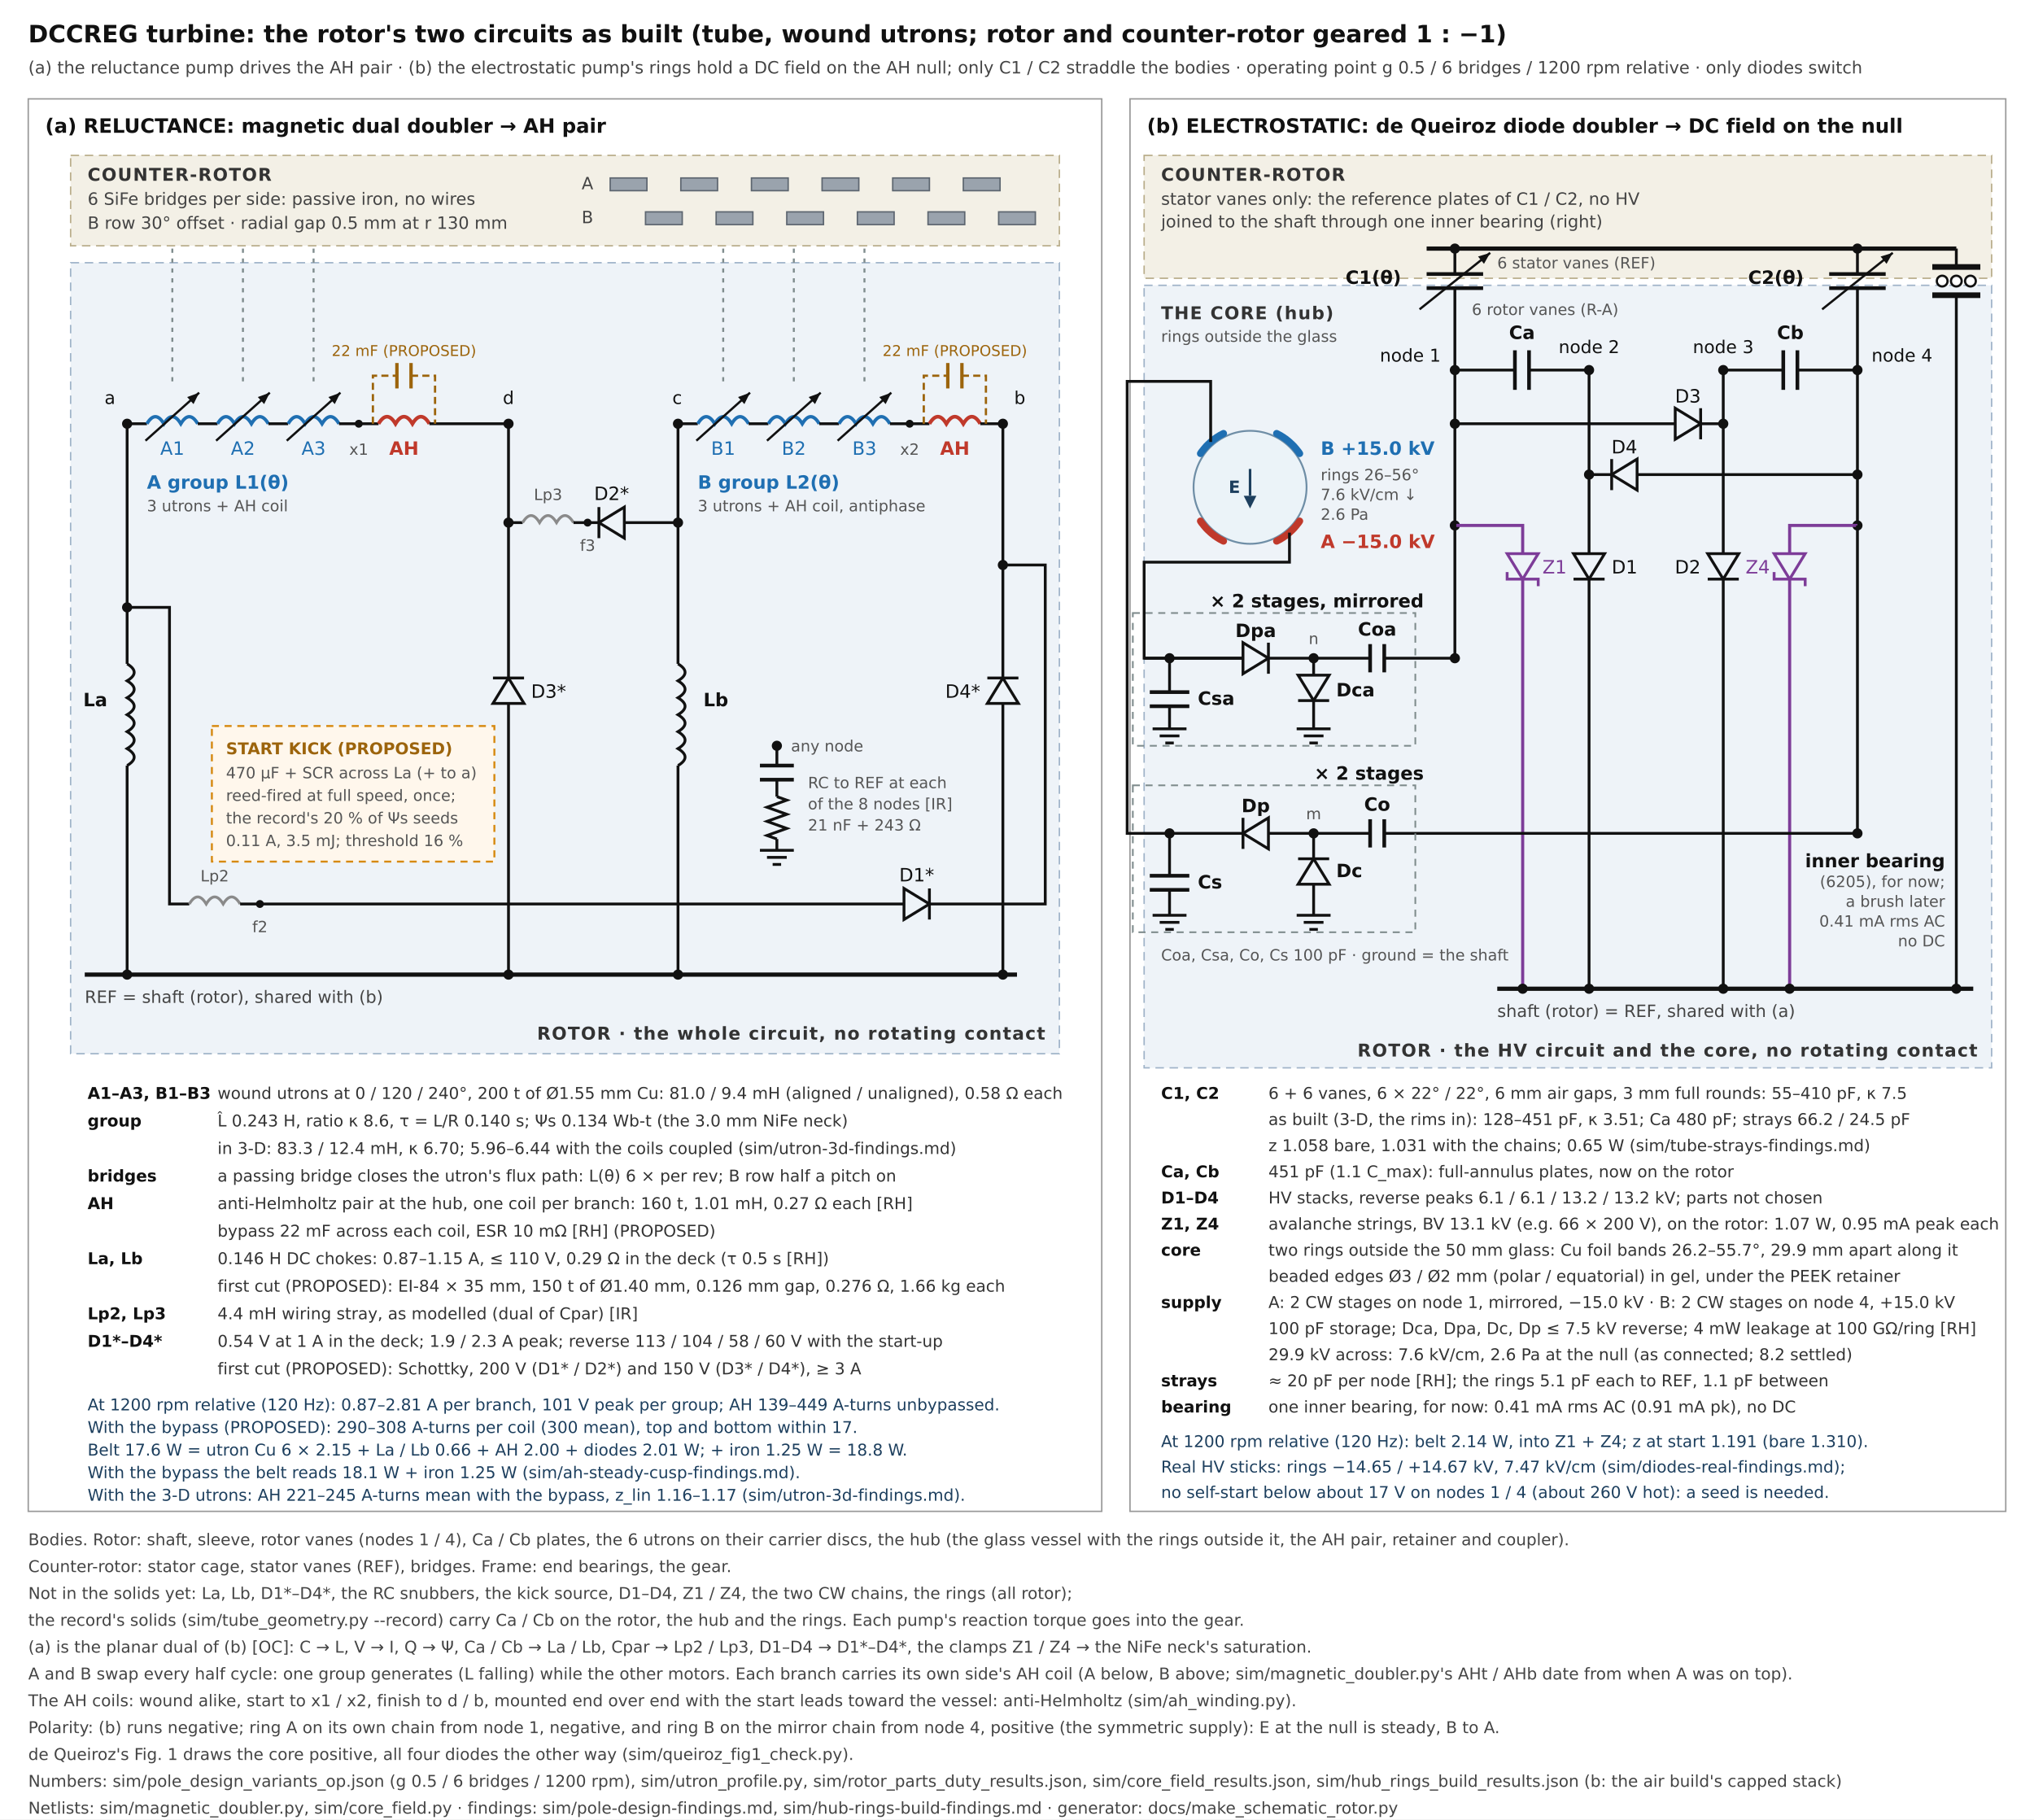
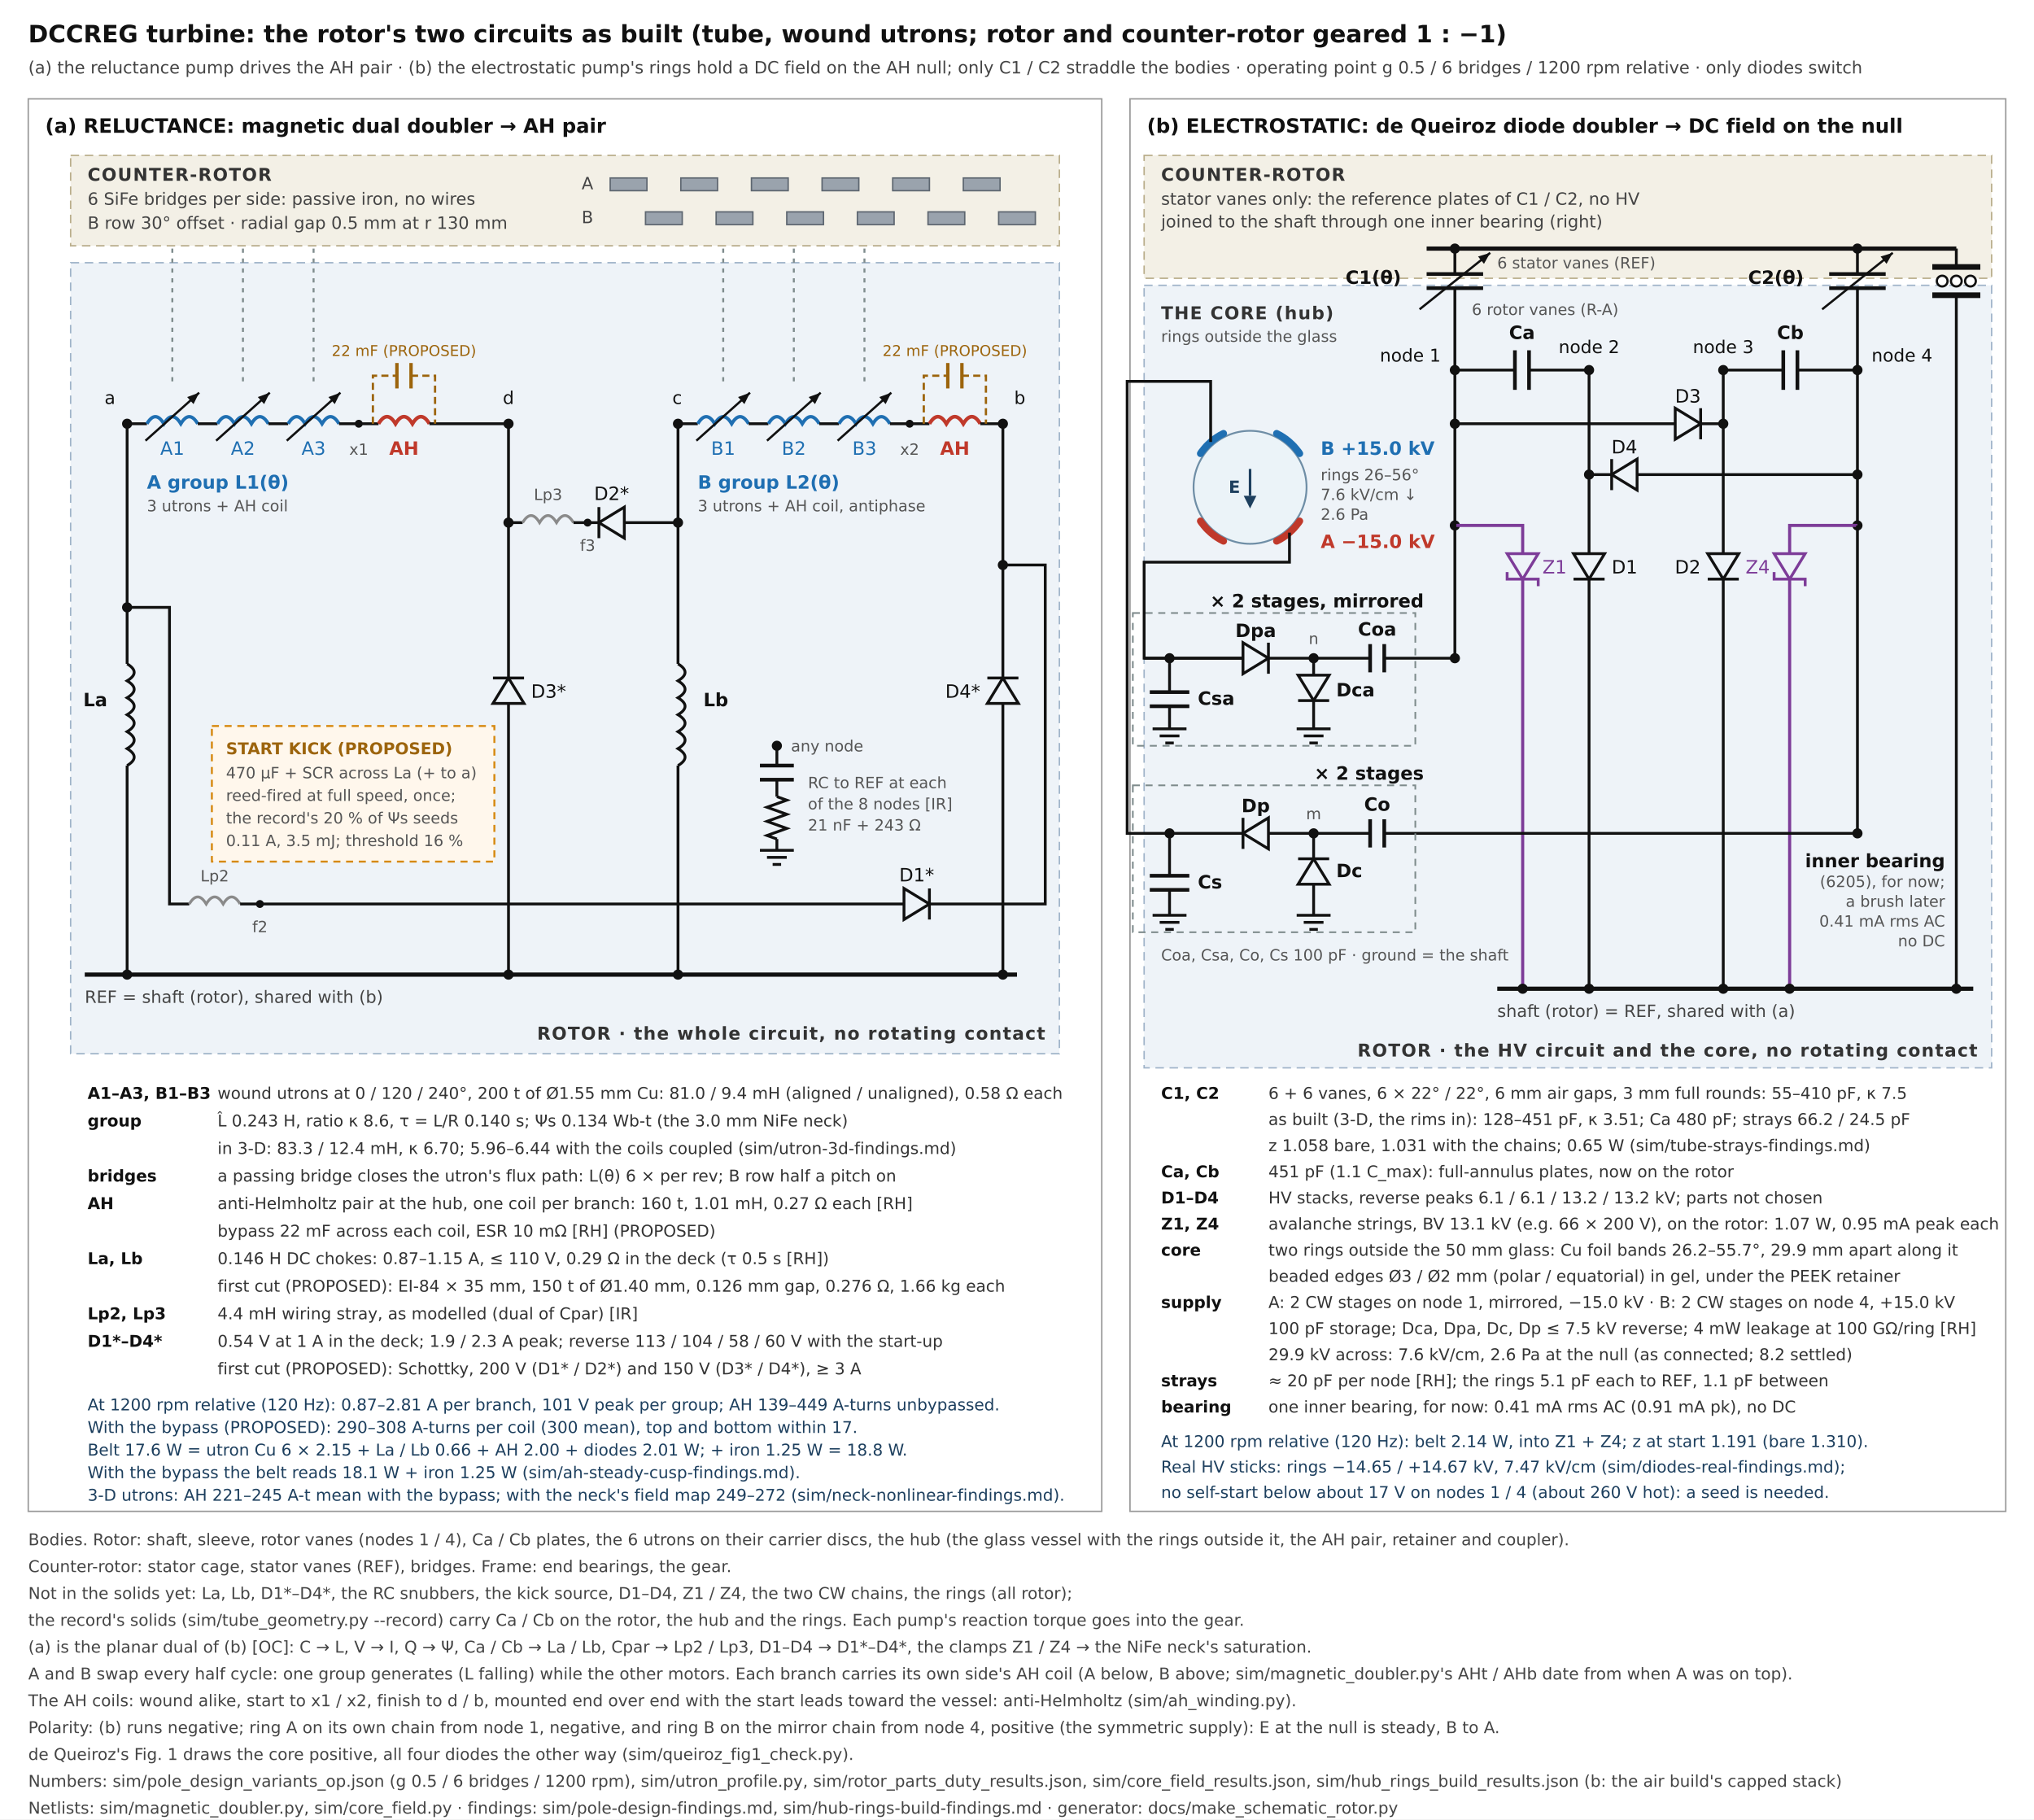
<svg xmlns="http://www.w3.org/2000/svg" viewBox="0 0 1440 1288" width="1440" height="1288" font-family="DejaVu Sans, Arial, sans-serif" font-size="13">
  <rect width="1440" height="1288" fill="#ffffff" />
  <style>
    .w{stroke:#111;stroke-width:2;fill:none} .ut{stroke:#1f6fb2;stroke-width:2.4;fill:none} .ah{stroke:#c0392b;stroke-width:2.6;fill:none}
    .st{stroke:#8a8a8a;stroke-width:2;fill:none} .lim{stroke:#7d3c98;stroke-width:2.2;fill:none}
    .zl{stroke:#7d3c98;stroke-width:2;fill:none} .va{stroke:#111;stroke-width:1.6}
    .pl{stroke:#111;stroke-width:2.6} .rail{stroke:#111;stroke-width:3} .mag{stroke:#7f8c8d;stroke-width:1.4;stroke-dasharray:3 4}
    .br{fill:#9aa3ad;stroke:#5d6670;stroke-width:1} .brush{fill:#444;stroke:#111;stroke-width:1}
    .ring{stroke:#111;stroke-width:4} .ball{fill:#fff;stroke:#111;stroke-width:1.6} .dot{fill:#111}
    .zone_cr{fill:#f3f0e6;stroke:#b9ad8a;stroke-width:1;stroke-dasharray:6 4} .zone_r{fill:#eef3f8;stroke:#9fb3c8;stroke-width:1;stroke-dasharray:6 4}
    .kick{fill:#fff7ec;stroke:#d68910;stroke-width:1.4;stroke-dasharray:5 4} .frame{fill:none;stroke:#999;stroke-width:1}
    .prop{stroke:#9c640c;stroke-width:1.6;fill:none;stroke-dasharray:5 3} .propc{stroke:#9c640c;stroke-width:2.4}
    .tp{fill:#9c640c;font-size:10.5px}
    .t{fill:#111} .tu{fill:#1f6fb2} .ta{fill:#c0392b} .tl{fill:#7d3c98} .nd{fill:#111;font-size:12.5px}
    .m{fill:#444;font-size:12px} .ms{fill:#555;font-size:11px} .zh{fill:#333;font-size:12.5px;font-weight:bold;letter-spacing:0.06em}
    .tk{fill:#111;font-size:11.5px;font-weight:bold} .tk2{fill:#9c640c;font-size:11.5px;font-weight:bold} .tv{fill:#333;font-size:11.5px}
    .op{fill:#1d3f5e;font-size:11.5px} .h{font-size:17px;font-weight:bold;fill:#111} .h2{font-size:14px;font-weight:bold;fill:#111}
    .n{fill:#444;font-size:11.5px} .te{fill:#1d3f5e;font-size:12px;font-weight:bold} .ef{stroke:#1d3f5e;stroke-width:1.8}
    .cone_a{fill:#f6d5d1;stroke:#c0392b;stroke-width:2.6} .cone_b{fill:#dbe7f3;stroke:#1f6fb2;stroke-width:2.6}
    .glass{fill:#eaf3f8;fill-opacity:0.92;stroke:#6f8ea6;stroke-width:1.3}
  </style>
  <text x="20.0" y="30.0" class="h" text-anchor="start">DCCREG turbine: the rotor's two circuits as built (tube, wound utrons; rotor and counter-rotor geared 1 : −1)</text>
  <text x="20.0" y="52.0" class="m" text-anchor="start">(a) the reluctance pump drives the AH pair · (b) the electrostatic pump's rings hold a DC field on the AH null; only C1 / C2 straddle the bodies · operating point g 0.5 / 6 bridges / 1200 rpm relative · only diodes switch</text>
  <rect x="20.0" y="70.0" width="760.0" height="1000.0" class="frame" />
  <text x="32.0" y="94.0" class="h2" text-anchor="start">(a) RELUCTANCE: magnetic dual doubler → AH pair</text>
  <rect x="800.0" y="70.0" width="620.0" height="1000.0" class="frame" />
  <text x="812.0" y="94.0" class="h2" text-anchor="start">(b) ELECTROSTATIC: de Queiroz diode doubler → DC field on the null</text>
  <rect x="50.0" y="110.0" width="700.0" height="64.0" class="zone_cr" />
  <text x="62.0" y="128.0" class="zh" text-anchor="start">COUNTER-ROTOR</text>
  <text x="62.0" y="145.0" class="m" text-anchor="start">6 SiFe bridges per side: passive iron, no wires</text>
  <text x="62.0" y="162.0" class="m" text-anchor="start">B row 30° offset · radial gap 0.5 mm at r 130 mm</text>
  <rect x="432.0" y="126" width="26" height="9" class="br" />
  <rect x="457.0" y="150" width="26" height="9" class="br" />
  <rect x="482.0" y="126" width="26" height="9" class="br" />
  <rect x="507.0" y="150" width="26" height="9" class="br" />
  <rect x="532.0" y="126" width="26" height="9" class="br" />
  <rect x="557.0" y="150" width="26" height="9" class="br" />
  <rect x="582.0" y="126" width="26" height="9" class="br" />
  <rect x="607.0" y="150" width="26" height="9" class="br" />
  <rect x="632.0" y="126" width="26" height="9" class="br" />
  <rect x="657.0" y="150" width="26" height="9" class="br" />
  <rect x="682.0" y="126" width="26" height="9" class="br" />
  <rect x="707.0" y="150" width="26" height="9" class="br" />
  <text x="420.0" y="134.0" class="m" text-anchor="end">A</text>
  <text x="420.0" y="158.0" class="m" text-anchor="end">B</text>
  <rect x="50.0" y="186.0" width="700.0" height="560.0" class="zone_r" />
  <text x="740.0" y="736.0" class="zh" text-anchor="end">ROTOR · the whole circuit, no rotating contact</text>
  <circle cx="90.0" cy="300.0" r="3.6" class="dot" />
  <text x="74.0" y="286.0" class="nd" text-anchor="start">a</text>
  <circle cx="360.0" cy="300.0" r="3.6" class="dot" />
  <text x="356.0" y="286.0" class="nd" text-anchor="start">d</text>
  <circle cx="480.0" cy="300.0" r="3.6" class="dot" />
  <text x="476.0" y="286.0" class="nd" text-anchor="start">c</text>
  <circle cx="710.0" cy="300.0" r="3.6" class="dot" />
  <text x="718.0" y="286.0" class="nd" text-anchor="start">b</text>
  <line x1="90.0" y1="300.0" x2="104.0" y2="300.0" class="w" />
  <path d="M104.0 300.0 q6 -10 12 0 q6 -10 12 0 q6 -10 12 0" class="ut" />
  <line x1="103.0" y1="312.0" x2="141.0" y2="278.0" class="va" />
  <polygon points="141.0,278.0 137.0,286.1 132.5,281.1" fill="#111" />
  <line x1="122.0" y1="176.0" x2="122.0" y2="274.0" class="mag" />
  <text x="122.0" y="322.0" class="tu" text-anchor="middle">A1</text>
  <line x1="140.0" y1="300.0" x2="154.0" y2="300.0" class="w" />
  <path d="M154.0 300.0 q6 -10 12 0 q6 -10 12 0 q6 -10 12 0" class="ut" />
  <line x1="153.0" y1="312.0" x2="191.0" y2="278.0" class="va" />
  <polygon points="191.0,278.0 187.0,286.1 182.5,281.1" fill="#111" />
  <line x1="172.0" y1="176.0" x2="172.0" y2="274.0" class="mag" />
  <text x="172.0" y="322.0" class="tu" text-anchor="middle">A2</text>
  <line x1="190.0" y1="300.0" x2="204.0" y2="300.0" class="w" />
  <path d="M204.0 300.0 q6 -10 12 0 q6 -10 12 0 q6 -10 12 0" class="ut" />
  <line x1="203.0" y1="312.0" x2="241.0" y2="278.0" class="va" />
  <polygon points="241.0,278.0 237.0,286.1 232.5,281.1" fill="#111" />
  <line x1="222.0" y1="176.0" x2="222.0" y2="274.0" class="mag" />
  <text x="222.0" y="322.0" class="tu" text-anchor="middle">A3</text>
  <line x1="240.0" y1="300.0" x2="254.0" y2="300.0" class="w" />
  <circle cx="254.0" cy="300.0" r="2.8" class="dot" />
  <text x="254.0" y="322.0" class="ms" text-anchor="middle">x1</text>
  <line x1="254.0" y1="300.0" x2="268.0" y2="300.0" class="w" />
  <path d="M268.0 300.0 q6 -10 12 0 q6 -10 12 0 q6 -10 12 0" class="ah" />
  <text x="286.0" y="322.0" class="ta" text-anchor="middle" font-weight="bold">AH</text>
  <line x1="304.0" y1="300.0" x2="360.0" y2="300.0" class="w" />
  <polyline points="264.0,300.0 264.0,266.0 281.0,266.0" class="prop" />
  <polyline points="291.0,266.0 308.0,266.0 308.0,300.0" class="prop" />
  <line x1="281.0" y1="257.0" x2="281.0" y2="275.0" class="propc" />
  <line x1="291.0" y1="257.0" x2="291.0" y2="275.0" class="propc" />
  <text x="286.0" y="252.0" class="tp" text-anchor="middle">22 mF (PROPOSED)</text>
  <text x="104.0" y="346.0" class="tu" text-anchor="start" font-weight="bold">A group  L1(θ)</text>
  <text x="104.0" y="362.0" class="ms" text-anchor="start">3 utrons + AH coil</text>
  <line x1="480.0" y1="300.0" x2="494.0" y2="300.0" class="w" />
  <path d="M494.0 300.0 q6 -10 12 0 q6 -10 12 0 q6 -10 12 0" class="ut" />
  <line x1="493.0" y1="312.0" x2="531.0" y2="278.0" class="va" />
  <polygon points="531.0,278.0 527.0,286.1 522.5,281.1" fill="#111" />
  <line x1="512.0" y1="176.0" x2="512.0" y2="274.0" class="mag" />
  <text x="512.0" y="322.0" class="tu" text-anchor="middle">B1</text>
  <line x1="530.0" y1="300.0" x2="544.0" y2="300.0" class="w" />
  <path d="M544.0 300.0 q6 -10 12 0 q6 -10 12 0 q6 -10 12 0" class="ut" />
  <line x1="543.0" y1="312.0" x2="581.0" y2="278.0" class="va" />
  <polygon points="581.0,278.0 577.0,286.1 572.5,281.1" fill="#111" />
  <line x1="562.0" y1="176.0" x2="562.0" y2="274.0" class="mag" />
  <text x="562.0" y="322.0" class="tu" text-anchor="middle">B2</text>
  <line x1="580.0" y1="300.0" x2="594.0" y2="300.0" class="w" />
  <path d="M594.0 300.0 q6 -10 12 0 q6 -10 12 0 q6 -10 12 0" class="ut" />
  <line x1="593.0" y1="312.0" x2="631.0" y2="278.0" class="va" />
  <polygon points="631.0,278.0 627.0,286.1 622.5,281.1" fill="#111" />
  <line x1="612.0" y1="176.0" x2="612.0" y2="274.0" class="mag" />
  <text x="612.0" y="322.0" class="tu" text-anchor="middle">B3</text>
  <line x1="630.0" y1="300.0" x2="644.0" y2="300.0" class="w" />
  <circle cx="644.0" cy="300.0" r="2.8" class="dot" />
  <text x="644.0" y="322.0" class="ms" text-anchor="middle">x2</text>
  <line x1="644.0" y1="300.0" x2="658.0" y2="300.0" class="w" />
  <path d="M658.0 300.0 q6 -10 12 0 q6 -10 12 0 q6 -10 12 0" class="ah" />
  <text x="676.0" y="322.0" class="ta" text-anchor="middle" font-weight="bold">AH</text>
  <line x1="694.0" y1="300.0" x2="710.0" y2="300.0" class="w" />
  <polyline points="654.0,300.0 654.0,266.0 671.0,266.0" class="prop" />
  <polyline points="681.0,266.0 698.0,266.0 698.0,300.0" class="prop" />
  <line x1="671.0" y1="257.0" x2="671.0" y2="275.0" class="propc" />
  <line x1="681.0" y1="257.0" x2="681.0" y2="275.0" class="propc" />
  <text x="676.0" y="252.0" class="tp" text-anchor="middle">22 mF (PROPOSED)</text>
  <text x="494.0" y="346.0" class="tu" text-anchor="start" font-weight="bold">B group  L2(θ)</text>
  <text x="494.0" y="362.0" class="ms" text-anchor="start">3 utrons + AH coil, antiphase</text>
  <line x1="90.0" y1="300.0" x2="90.0" y2="470.0" class="w" />
  <path d="M90.0 470.0 q10 6 0 12 q10 6 0 12 q10 6 0 12 q10 6 0 12 q10 6 0 12 q10 6 0 12" class="w" />
  <line x1="90.0" y1="542.0" x2="90.0" y2="690.0" class="w" />
  <text x="76.0" y="500.0" class="t" text-anchor="end" font-weight="bold">La</text>
  <line x1="480.0" y1="300.0" x2="480.0" y2="470.0" class="w" />
  <path d="M480.0 470.0 q10 6 0 12 q10 6 0 12 q10 6 0 12 q10 6 0 12 q10 6 0 12 q10 6 0 12" class="w" />
  <line x1="480.0" y1="542.0" x2="480.0" y2="690.0" class="w" />
  <text x="498.0" y="500.0" class="t" text-anchor="start" font-weight="bold">Lb</text>
  <line x1="360.0" y1="300.0" x2="360.0" y2="480.0" class="w" />
  <polygon points="371.0,498.0 349.0,498.0 360.0,480.0" fill="none" stroke="#111" stroke-width="2" />
  <line x1="371.0" y1="480.0" x2="349.0" y2="480.0" stroke="#111" stroke-width="2" />
  <line x1="360.0" y1="498.0" x2="360.0" y2="690.0" class="w" />
  <text x="376.0" y="494.0" class="t" text-anchor="start">D3*</text>
  <line x1="710.0" y1="300.0" x2="710.0" y2="480.0" class="w" />
  <polygon points="721.0,498.0 699.0,498.0 710.0,480.0" fill="none" stroke="#111" stroke-width="2" />
  <line x1="721.0" y1="480.0" x2="699.0" y2="480.0" stroke="#111" stroke-width="2" />
  <line x1="710.0" y1="498.0" x2="710.0" y2="690.0" class="w" />
  <text x="694.0" y="494.0" class="t" text-anchor="end">D4*</text>
  <circle cx="360.0" cy="370.0" r="3.6" class="dot" />
  <line x1="360.0" y1="370.0" x2="370.0" y2="370.0" class="w" />
  <path d="M370.0 370.0 q6 -10 12 0 q6 -10 12 0 q6 -10 12 0" class="st" />
  <line x1="406.0" y1="370.0" x2="416.0" y2="370.0" class="w" />
  <circle cx="416.0" cy="370.0" r="2.8" class="dot" />
  <text x="416.0" y="390.0" class="ms" text-anchor="middle">f3</text>
  <line x1="416.0" y1="370.0" x2="424.0" y2="370.0" class="w" />
  <polygon points="442.0,359.0 442.0,381.0 424.0,370.0" fill="none" stroke="#111" stroke-width="2" />
  <line x1="424.0" y1="359.0" x2="424.0" y2="381.0" stroke="#111" stroke-width="2" />
  <line x1="442.0" y1="370.0" x2="480.0" y2="370.0" class="w" />
  <circle cx="480.0" cy="370.0" r="3.6" class="dot" />
  <text x="388.0" y="354.0" class="ms" text-anchor="middle">Lp3</text>
  <text x="433.0" y="354.0" class="t" text-anchor="middle">D2*</text>
  <circle cx="90.0" cy="430.0" r="3.6" class="dot" />
  <polyline points="90.0,430.0 120.0,430.0 120.0,640.0 134.0,640.0" class="w" />
  <path d="M134.0 640.0 q6 -10 12 0 q6 -10 12 0 q6 -10 12 0" class="st" />
  <line x1="170.0" y1="640.0" x2="184.0" y2="640.0" class="w" />
  <circle cx="184.0" cy="640.0" r="2.8" class="dot" />
  <text x="184.0" y="660.0" class="ms" text-anchor="middle">f2</text>
  <text x="152.0" y="624.0" class="ms" text-anchor="middle">Lp2</text>
  <line x1="184.0" y1="640.0" x2="640.0" y2="640.0" class="w" />
  <polygon points="640.0,651.0 640.0,629.0 658.0,640.0" fill="none" stroke="#111" stroke-width="2" />
  <line x1="658.0" y1="651.0" x2="658.0" y2="629.0" stroke="#111" stroke-width="2" />
  <text x="649.0" y="624.0" class="t" text-anchor="middle">D1*</text>
  <polyline points="658.0,640.0 740.0,640.0 740.0,400.0 710.0,400.0" class="w" />
  <circle cx="710.0" cy="400.0" r="3.6" class="dot" />
  <line x1="60.0" y1="690.0" x2="720.0" y2="690.0" class="rail" />
  <circle cx="90.0" cy="690.0" r="3.6" class="dot" />
  <circle cx="360.0" cy="690.0" r="3.6" class="dot" />
  <circle cx="480.0" cy="690.0" r="3.6" class="dot" />
  <circle cx="710.0" cy="690.0" r="3.6" class="dot" />
  <text x="60.0" y="710.0" class="m" text-anchor="start">REF = shaft (rotor), shared with (b)</text>
  <rect x="150.0" y="514.0" width="200.0" height="96.0" class="kick" />
  <text x="160.0" y="534.0" class="tk2" text-anchor="start">START KICK (PROPOSED)</text>
  <text x="160.0" y="551.0" class="ms" text-anchor="start">470 µF + SCR across La (+ to a)</text>
  <text x="160.0" y="567.0" class="ms" text-anchor="start">reed-fired at full speed, once;</text>
  <text x="160.0" y="583.0" class="ms" text-anchor="start">the record's 20 % of Ψs seeds</text>
  <text x="160.0" y="599.0" class="ms" text-anchor="start">0.11 A, 3.5 mJ; threshold 16 %</text>
  <circle cx="550.0" cy="528.0" r="3.6" class="dot" />
  <text x="560.0" y="532.0" class="ms" text-anchor="start">any node</text>
  <line x1="550.0" y1="528.0" x2="550.0" y2="542.0" class="w" />
  <line x1="538.0" y1="542.0" x2="562.0" y2="542.0" class="pl" />
  <line x1="538.0" y1="552.0" x2="562.0" y2="552.0" class="pl" />
  <line x1="550.0" y1="552.0" x2="550.0" y2="564.0" class="w" />
  <polyline points="550.0,564.0 557.0,566.5 543.0,571.5 557.0,576.5 543.0,581.5 557.0,586.5 543.0,591.5 550.0,594.0" class="w" />
  <line x1="550.0" y1="594.0" x2="550.0" y2="602.0" class="w" />
  <line x1="538.0" y1="602.0" x2="562.0" y2="602.0" class="w" />
  <line x1="543.0" y1="607.0" x2="557.0" y2="607.0" class="w" />
  <line x1="547.0" y1="612.0" x2="553.0" y2="612.0" class="w" />
  <text x="572.0" y="558.0" class="ms" text-anchor="start">RC to REF at each</text>
  <text x="572.0" y="573.0" class="ms" text-anchor="start">of the 8 nodes [IR]</text>
  <text x="572.0" y="588.0" class="ms" text-anchor="start">21 nF + 243 Ω</text>
  <rect x="810.0" y="110.0" width="600.0" height="87.0" class="zone_cr" />
  <text x="822.0" y="128.0" class="zh" text-anchor="start">COUNTER-ROTOR</text>
  <text x="822.0" y="145.0" class="m" text-anchor="start">stator vanes only: the reference plates of C1 / C2, no HV</text>
  <text x="822.0" y="161.0" class="m" text-anchor="start">joined to the shaft through one inner bearing (right)</text>
  <rect x="810.0" y="202.0" width="600.0" height="554.0" class="zone_r" />
  <text x="1400.0" y="748.0" class="zh" text-anchor="end">ROTOR · the HV circuit and the core, no rotating contact</text>
  <line x1="1010.0" y1="176.0" x2="1385.0" y2="176.0" class="rail" />
  <circle cx="1030.0" cy="176.0" r="3.6" class="dot" />
  <line x1="1030.0" y1="176.0" x2="1030.0" y2="194.0" class="w" />
  <line x1="1010.0" y1="194.0" x2="1050.0" y2="194.0" class="pl" />
  <line x1="1010.0" y1="204.0" x2="1050.0" y2="204.0" class="pl" />
  <line x1="1005.0" y1="219.0" x2="1055.0" y2="179.0" class="va" />
  <polygon points="1055.0,179.0 1050.6,186.8 1046.4,181.6" fill="#111" />
  <line x1="1030.0" y1="204.0" x2="1030.0" y2="262.0" class="w" />
  <text x="992.0" y="201.0" class="t" text-anchor="end" font-weight="bold">C1(θ)</text>
  <circle cx="1315.0" cy="176.0" r="3.6" class="dot" />
  <line x1="1315.0" y1="176.0" x2="1315.0" y2="194.0" class="w" />
  <line x1="1295.0" y1="194.0" x2="1335.0" y2="194.0" class="pl" />
  <line x1="1295.0" y1="204.0" x2="1335.0" y2="204.0" class="pl" />
  <line x1="1290.0" y1="219.0" x2="1340.0" y2="179.0" class="va" />
  <polygon points="1340.0,179.0 1335.6,186.8 1331.4,181.6" fill="#111" />
  <line x1="1315.0" y1="204.0" x2="1315.0" y2="262.0" class="w" />
  <text x="1277.0" y="201.0" class="t" text-anchor="end" font-weight="bold">C2(θ)</text>
  <text x="1060.0" y="190.0" class="ms" text-anchor="start">6 stator vanes (REF)</text>
  <text x="1042.0" y="223.0" class="ms" text-anchor="start">6 rotor vanes (R-A)</text>
  <circle cx="1030.0" cy="262.0" r="3.6" class="dot" />
  <text x="1020.0" y="256.0" class="nd" text-anchor="end">node 1</text>
  <circle cx="1125.0" cy="262.0" r="3.6" class="dot" />
  <text x="1125.0" y="250.0" class="nd" text-anchor="middle">node 2</text>
  <circle cx="1220.0" cy="262.0" r="3.6" class="dot" />
  <text x="1220.0" y="250.0" class="nd" text-anchor="middle">node 3</text>
  <circle cx="1315.0" cy="262.0" r="3.6" class="dot" />
  <text x="1325.0" y="256.0" class="nd" text-anchor="start">node 4</text>
  <line x1="1030.0" y1="262.0" x2="1072.5" y2="262.0" class="w" />
  <line x1="1072.5" y1="248.0" x2="1072.5" y2="276.0" class="pl" />
  <line x1="1082.5" y1="248.0" x2="1082.5" y2="276.0" class="pl" />
  <line x1="1082.5" y1="262.0" x2="1125.0" y2="262.0" class="w" />
  <text x="1077.5" y="240.0" class="t" text-anchor="middle" font-weight="bold">Ca</text>
  <line x1="1220.0" y1="262.0" x2="1262.5" y2="262.0" class="w" />
  <line x1="1262.5" y1="248.0" x2="1262.5" y2="276.0" class="pl" />
  <line x1="1272.5" y1="248.0" x2="1272.5" y2="276.0" class="pl" />
  <line x1="1272.5" y1="262.0" x2="1315.0" y2="262.0" class="w" />
  <text x="1267.5" y="240.0" class="t" text-anchor="middle" font-weight="bold">Cb</text>
  <circle cx="1030.0" cy="300.0" r="3.6" class="dot" />
  <line x1="1030.0" y1="300.0" x2="1186.0" y2="300.0" class="w" />
  <polygon points="1186.0,311.0 1186.0,289.0 1204.0,300.0" fill="none" stroke="#111" stroke-width="2" />
  <line x1="1204.0" y1="311.0" x2="1204.0" y2="289.0" stroke="#111" stroke-width="2" />
  <line x1="1204.0" y1="300.0" x2="1220.0" y2="300.0" class="w" />
  <circle cx="1220.0" cy="300.0" r="3.6" class="dot" />
  <text x="1195.0" y="285.0" class="t" text-anchor="middle">D3</text>
  <line x1="1315.0" y1="262.0" x2="1315.0" y2="372.0" class="w" />
  <circle cx="1315.0" cy="336.0" r="3.6" class="dot" />
  <line x1="1315.0" y1="336.0" x2="1159.0" y2="336.0" class="w" />
  <polygon points="1159.0,325.0 1159.0,347.0 1141.0,336.0" fill="none" stroke="#111" stroke-width="2" />
  <line x1="1141.0" y1="325.0" x2="1141.0" y2="347.0" stroke="#111" stroke-width="2" />
  <line x1="1141.0" y1="336.0" x2="1125.0" y2="336.0" class="w" />
  <circle cx="1125.0" cy="336.0" r="3.6" class="dot" />
  <text x="1150.0" y="321.0" class="t" text-anchor="middle">D4</text>
  <line x1="1125.0" y1="262.0" x2="1125.0" y2="392.0" class="w" />
  <polygon points="1114.0,392.0 1136.0,392.0 1125.0,410.0" fill="none" stroke="#111" stroke-width="2" />
  <line x1="1114.0" y1="410.0" x2="1136.0" y2="410.0" stroke="#111" stroke-width="2" />
  <line x1="1125.0" y1="410.0" x2="1125.0" y2="700.0" class="w" />
  <text x="1141.0" y="406.0" class="t" text-anchor="start">D1</text>
  <line x1="1220.0" y1="262.0" x2="1220.0" y2="392.0" class="w" />
  <polygon points="1209.0,392.0 1231.0,392.0 1220.0,410.0" fill="none" stroke="#111" stroke-width="2" />
  <line x1="1209.0" y1="410.0" x2="1231.0" y2="410.0" stroke="#111" stroke-width="2" />
  <line x1="1220.0" y1="410.0" x2="1220.0" y2="700.0" class="w" />
  <text x="1204.0" y="406.0" class="t" text-anchor="end">D2</text>
  <circle cx="1030.0" cy="372.0" r="3.6" class="dot" />
  <polyline points="1030.0,372.0 1078.0,372.0 1078.0,392.0" class="lim" />
  <polygon points="1067.0,392.0 1089.0,392.0 1078.0,410.0" fill="none" stroke="#7d3c98" stroke-width="2" />
  <polyline points="1067.0,405.0 1067.0,410.0 1089.0,410.0 1089.0,415.0" class="zl" />
  <line x1="1078.0" y1="410.0" x2="1078.0" y2="700.0" class="lim" />
  <text x="1092.0" y="406.0" class="tl" text-anchor="start">Z1</text>
  <circle cx="1315.0" cy="372.0" r="3.6" class="dot" />
  <polyline points="1315.0,372.0 1267.0,372.0 1267.0,392.0" class="lim" />
  <polygon points="1256.0,392.0 1278.0,392.0 1267.0,410.0" fill="none" stroke="#7d3c98" stroke-width="2" />
  <polyline points="1256.0,405.0 1256.0,410.0 1278.0,410.0 1278.0,415.0" class="zl" />
  <line x1="1267.0" y1="410.0" x2="1267.0" y2="700.0" class="lim" />
  <text x="1253.0" y="406.0" class="tl" text-anchor="end">Z4</text>
  <line x1="1315.0" y1="372.0" x2="1315.0" y2="590.0" class="w" />
  <circle cx="1315.0" cy="590.0" r="3.6" class="dot" />
  <circle cx="885.0" cy="345.0" r="40.0" class="glass" />
  <polyline points="866.2,306.9 865.4,307.3 864.5,307.8 863.7,308.2 862.9,308.7 862.1,309.2 861.3,309.7 860.5,310.3 859.7,310.8 859.0,311.4 858.2,312.0 857.5,312.6 856.8,313.2 856.1,313.9 855.4,314.5 854.7,315.2 854.0,315.9 853.4,316.6 852.8,317.3 852.2,318.0 851.6,318.8 851.0,319.5 850.4,320.3 849.9,321.1" fill="none" stroke="#1f6fb2" stroke-width="5" stroke-linecap="round" />
  <polyline points="903.8,306.9 904.6,307.3 905.5,307.8 906.3,308.2 907.1,308.7 907.9,309.2 908.7,309.7 909.5,310.3 910.3,310.8 911.0,311.4 911.8,312.0 912.5,312.6 913.2,313.2 913.9,313.9 914.6,314.5 915.3,315.2 916.0,315.9 916.6,316.6 917.2,317.3 917.8,318.0 918.4,318.8 919.0,319.5 919.6,320.3 920.1,321.1" fill="none" stroke="#1f6fb2" stroke-width="5" stroke-linecap="round" />
  <polyline points="866.2,383.1 865.4,382.7 864.5,382.2 863.7,381.8 862.9,381.3 862.1,380.8 861.3,380.3 860.5,379.7 859.7,379.2 859.0,378.6 858.2,378.0 857.5,377.4 856.8,376.8 856.1,376.1 855.4,375.5 854.7,374.8 854.0,374.1 853.4,373.4 852.8,372.7 852.2,372.0 851.6,371.2 851.0,370.5 850.4,369.7 849.9,368.9" fill="none" stroke="#c0392b" stroke-width="5" stroke-linecap="round" />
  <polyline points="903.8,383.1 904.6,382.7 905.5,382.2 906.3,381.8 907.1,381.3 907.9,380.8 908.7,380.3 909.5,379.7 910.3,379.2 911.0,378.6 911.8,378.0 912.5,377.4 913.2,376.8 913.9,376.1 914.6,375.5 915.3,374.8 916.0,374.1 916.6,373.4 917.2,372.7 917.8,372.0 918.4,371.2 919.0,370.5 919.6,369.7 920.1,368.9" fill="none" stroke="#c0392b" stroke-width="5" stroke-linecap="round" />
  <line x1="885.0" y1="332.0" x2="885.0" y2="351.0" class="ef" />
  <polygon points="885.0,360.0 880.5,351.0 889.5,351.0" fill="#1d3f5e" />
  <text x="878.0" y="349.0" class="te" text-anchor="end">E</text>
  <line x1="1030.0" y1="262.0" x2="1030.0" y2="466.0" class="w" />
  <circle cx="1030.0" cy="466.0" r="3.6" class="dot" />
  <polyline points="912.9,377.1 912.9,398.0 810.0,398.0 810.0,466.0 880.0,466.0" class="w" />
  <circle cx="828.0" cy="466.0" r="3.6" class="dot" />
  <line x1="828.0" y1="466.0" x2="828.0" y2="490.0" class="w" />
  <line x1="814.0" y1="490.0" x2="842.0" y2="490.0" class="pl" />
  <line x1="814.0" y1="500.0" x2="842.0" y2="500.0" class="pl" />
  <line x1="828.0" y1="500.0" x2="828.0" y2="516.0" class="w" />
  <line x1="816.0" y1="516.0" x2="840.0" y2="516.0" class="w" />
  <line x1="821.0" y1="521.0" x2="835.0" y2="521.0" class="w" />
  <line x1="825.0" y1="526.0" x2="831.0" y2="526.0" class="w" />
  <text x="848.0" y="499.0" class="t" text-anchor="start" font-weight="bold">Csa</text>
  <line x1="810.0" y1="466.0" x2="880.0" y2="466.0" class="w" />
  <polygon points="880.0,477.0 880.0,455.0 898.0,466.0" fill="none" stroke="#111" stroke-width="2" />
  <line x1="898.0" y1="477.0" x2="898.0" y2="455.0" stroke="#111" stroke-width="2" />
  <line x1="898.0" y1="466.0" x2="930.0" y2="466.0" class="w" />
  <text x="889.0" y="451.0" class="t" text-anchor="middle" font-weight="bold">Dpa</text>
  <circle cx="930.0" cy="466.0" r="3.6" class="dot" />
  <text x="930.0" y="456.0" class="ms" text-anchor="middle">n</text>
  <line x1="930.0" y1="466.0" x2="930.0" y2="478.0" class="w" />
  <polygon points="919.0,478.0 941.0,478.0 930.0,496.0" fill="none" stroke="#111" stroke-width="2" />
  <line x1="919.0" y1="496.0" x2="941.0" y2="496.0" stroke="#111" stroke-width="2" />
  <line x1="930.0" y1="496.0" x2="930.0" y2="516.0" class="w" />
  <line x1="918.0" y1="516.0" x2="942.0" y2="516.0" class="w" />
  <line x1="923.0" y1="521.0" x2="937.0" y2="521.0" class="w" />
  <line x1="927.0" y1="526.0" x2="933.0" y2="526.0" class="w" />
  <text x="946.0" y="493.0" class="t" text-anchor="start" font-weight="bold">Dca</text>
  <line x1="930.0" y1="466.0" x2="970.0" y2="466.0" class="w" />
  <line x1="970.0" y1="456.0" x2="970.0" y2="476.0" class="pl" />
  <line x1="980.0" y1="456.0" x2="980.0" y2="476.0" class="pl" />
  <line x1="980.0" y1="466.0" x2="1030.0" y2="466.0" class="w" />
  <text x="975.0" y="450.0" class="t" text-anchor="middle" font-weight="bold">Coa</text>
  <rect x="802.0" y="434.0" width="200.0" height="94" fill="none" stroke="#7f8c8d" stroke-width="1.2" stroke-dasharray="5 4" />
  <text x="1008.0" y="430.0" class="t" text-anchor="end" font-weight="bold">× 2 stages, mirrored</text>
  <polyline points="857.1,312.9 857.1,270.0 798.0,270.0 798.0,590.0 880.0,590.0" class="w" />
  <circle cx="828.0" cy="590.0" r="3.6" class="dot" />
  <line x1="828.0" y1="590.0" x2="828.0" y2="620.0" class="w" />
  <line x1="814.0" y1="620.0" x2="842.0" y2="620.0" class="pl" />
  <line x1="814.0" y1="630.0" x2="842.0" y2="630.0" class="pl" />
  <line x1="828.0" y1="630.0" x2="828.0" y2="648.0" class="w" />
  <line x1="816.0" y1="648.0" x2="840.0" y2="648.0" class="w" />
  <line x1="821.0" y1="653.0" x2="835.0" y2="653.0" class="w" />
  <line x1="825.0" y1="658.0" x2="831.0" y2="658.0" class="w" />
  <text x="848.0" y="629.0" class="t" text-anchor="start" font-weight="bold">Cs</text>
  <polygon points="898.0,579.0 898.0,601.0 880.0,590.0" fill="none" stroke="#111" stroke-width="2" />
  <line x1="880.0" y1="579.0" x2="880.0" y2="601.0" stroke="#111" stroke-width="2" />
  <line x1="898.0" y1="590.0" x2="930.0" y2="590.0" class="w" />
  <text x="889.0" y="575.0" class="t" text-anchor="middle" font-weight="bold">Dp</text>
  <circle cx="930.0" cy="590.0" r="3.6" class="dot" />
  <text x="930.0" y="580.0" class="ms" text-anchor="middle">m</text>
  <line x1="930.0" y1="590.0" x2="930.0" y2="608.0" class="w" />
  <polygon points="941.0,626.0 919.0,626.0 930.0,608.0" fill="none" stroke="#111" stroke-width="2" />
  <line x1="941.0" y1="608.0" x2="919.0" y2="608.0" stroke="#111" stroke-width="2" />
  <line x1="930.0" y1="626.0" x2="930.0" y2="648.0" class="w" />
  <line x1="918.0" y1="648.0" x2="942.0" y2="648.0" class="w" />
  <line x1="923.0" y1="653.0" x2="937.0" y2="653.0" class="w" />
  <line x1="927.0" y1="658.0" x2="933.0" y2="658.0" class="w" />
  <text x="946.0" y="621.0" class="t" text-anchor="start" font-weight="bold">Dc</text>
  <line x1="930.0" y1="590.0" x2="970.0" y2="590.0" class="w" />
  <line x1="970.0" y1="580.0" x2="970.0" y2="600.0" class="pl" />
  <line x1="980.0" y1="580.0" x2="980.0" y2="600.0" class="pl" />
  <line x1="980.0" y1="590.0" x2="1315.0" y2="590.0" class="w" />
  <text x="975.0" y="574.0" class="t" text-anchor="middle" font-weight="bold">Co</text>
  <rect x="802.0" y="556.0" width="200.0" height="104" fill="none" stroke="#7f8c8d" stroke-width="1.2" stroke-dasharray="5 4" />
  <text x="1008.0" y="552.0" class="t" text-anchor="end" font-weight="bold">× 2 stages</text>
  <text x="822.0" y="680.0" class="ms" text-anchor="start">Coa, Csa, Co, Cs 100 pF · ground = the shaft</text>
  <text x="935.0" y="322.0" class="tu" text-anchor="start" font-weight="bold">B +15.0 kV</text>
  <text x="935.0" y="340.0" class="ms" text-anchor="start">rings 26–56°</text>
  <text x="935.0" y="354.0" class="ms" text-anchor="start">7.6 kV/cm ↓</text>
  <text x="935.0" y="368.0" class="ms" text-anchor="start">2.6 Pa</text>
  <text x="935.0" y="388.0" class="ta" text-anchor="start" font-weight="bold">A −15.0 kV</text>
  <text x="822.0" y="226.0" class="zh" text-anchor="start">THE CORE (hub)</text>
  <text x="822.0" y="242.0" class="ms" text-anchor="start">rings outside the glass</text>
  <line x1="1385.0" y1="176.0" x2="1385.0" y2="189.0" class="w" />
  <line x1="1368.0" y1="189.0" x2="1402.0" y2="189.0" class="ring" />
  <line x1="1368.0" y1="209.0" x2="1402.0" y2="209.0" class="ring" />
  <circle cx="1375.0" cy="199.0" r="3.8" class="ball" />
  <circle cx="1385.0" cy="199.0" r="3.8" class="ball" />
  <circle cx="1395.0" cy="199.0" r="3.8" class="ball" />
  <line x1="1385.0" y1="209.0" x2="1385.0" y2="700.0" class="w" />
  <text x="1377.0" y="614.0" class="t" text-anchor="end" font-weight="bold">inner bearing</text>
  <text x="1377.0" y="628.0" class="ms" text-anchor="end">(6205), for now;</text>
  <text x="1377.0" y="642.0" class="ms" text-anchor="end">a brush later</text>
  <text x="1377.0" y="656.0" class="ms" text-anchor="end">0.41 mA rms AC</text>
  <text x="1377.0" y="670.0" class="ms" text-anchor="end">no DC</text>
  <line x1="1060.0" y1="700.0" x2="1397.0" y2="700.0" class="rail" />
  <circle cx="1078.0" cy="700.0" r="3.6" class="dot" />
  <circle cx="1125.0" cy="700.0" r="3.6" class="dot" />
  <circle cx="1220.0" cy="700.0" r="3.6" class="dot" />
  <circle cx="1267.0" cy="700.0" r="3.6" class="dot" />
  <circle cx="1385.0" cy="700.0" r="3.6" class="dot" />
  <text x="1060.0" y="720.0" class="m" text-anchor="start">shaft (rotor) = REF, shared with (a)</text>
  <text x="62.0" y="778.0" class="tk" text-anchor="start">A1–A3, B1–B3</text>
  <text x="154.0" y="778.0" class="tv" text-anchor="start">wound utrons at 0 / 120 / 240°, 200 t of Ø1.55 mm Cu: 81.0 / 9.4 mH (aligned / unaligned), 0.58 Ω each</text>
  <text x="62.0" y="797.5" class="tk" text-anchor="start">group</text>
  <text x="154.0" y="797.5" class="tv" text-anchor="start">L̂ 0.243 H, ratio κ 8.6, τ = L/R 0.140 s; Ψs 0.134 Wb-t (the 3.0 mm NiFe neck)</text>
  <text x="62.0" y="817.0" class="tk" text-anchor="start" />
  <text x="154.0" y="817.0" class="tv" text-anchor="start">in 3-D: 83.3 / 12.4 mH, κ 6.70; 5.96–6.44 with the coils coupled (sim/utron-3d-findings.md)</text>
  <text x="62.0" y="836.5" class="tk" text-anchor="start">bridges</text>
  <text x="154.0" y="836.5" class="tv" text-anchor="start">a passing bridge closes the utron's flux path: L(θ) 6 × per rev; B row half a pitch on</text>
  <text x="62.0" y="856.0" class="tk" text-anchor="start">AH</text>
  <text x="154.0" y="856.0" class="tv" text-anchor="start">anti-Helmholtz pair at the hub, one coil per branch: 160 t, 1.01 mH, 0.27 Ω each [RH]</text>
  <text x="62.0" y="875.5" class="tk" text-anchor="start" />
  <text x="154.0" y="875.5" class="tv" text-anchor="start">bypass 22 mF across each coil, ESR 10 mΩ [RH] (PROPOSED)</text>
  <text x="62.0" y="895.0" class="tk" text-anchor="start">La, Lb</text>
  <text x="154.0" y="895.0" class="tv" text-anchor="start">0.146 H DC chokes: 0.87–1.15 A, ≤ 110 V, 0.29 Ω in the deck (τ 0.5 s [RH])</text>
  <text x="62.0" y="914.5" class="tk" text-anchor="start" />
  <text x="154.0" y="914.5" class="tv" text-anchor="start">first cut (PROPOSED): EI-84 × 35 mm, 150 t of Ø1.40 mm, 0.126 mm gap, 0.276 Ω, 1.66 kg each</text>
  <text x="62.0" y="934.0" class="tk" text-anchor="start">Lp2, Lp3</text>
  <text x="154.0" y="934.0" class="tv" text-anchor="start">4.4 mH wiring stray, as modelled (dual of Cpar) [IR]</text>
  <text x="62.0" y="953.5" class="tk" text-anchor="start">D1*–D4*</text>
  <text x="154.0" y="953.5" class="tv" text-anchor="start">0.54 V at 1 A in the deck; 1.9 / 2.3 A peak; reverse 113 / 104 / 58 / 60 V with the start-up</text>
  <text x="62.0" y="973.0" class="tk" text-anchor="start" />
  <text x="154.0" y="973.0" class="tv" text-anchor="start">first cut (PROPOSED): Schottky, 200 V (D1* / D2*) and 150 V (D3* / D4*), ≥ 3 A</text>
  <text x="62.0" y="998.5" class="op" text-anchor="start">At 1200 rpm relative (120 Hz): 0.87–2.81 A per branch, 101 V peak per group; AH 139–449 A-turns unbypassed.</text>
  <text x="62.0" y="1014.5" class="op" text-anchor="start">With the bypass (PROPOSED): 290–308 A-turns per coil (300 mean), top and bottom within 17.</text>
  <text x="62.0" y="1030.5" class="op" text-anchor="start">Belt 17.6 W = utron Cu 6 × 2.15 + La / Lb 0.66 + AH 2.00 + diodes 2.01 W; + iron 1.25 W = 18.8 W.</text>
  <text x="62.0" y="1046.5" class="op" text-anchor="start">With the bypass the belt reads 18.1 W + iron 1.25 W (sim/ah-steady-cusp-findings.md).</text>
-   <text x="62.0" y="1062.5" class="op" text-anchor="start">With the 3-D utrons: AH 221–245 A-turns mean with the bypass, z_lin 1.16–1.17 (sim/utron-3d-findings.md).</text>
+   <text x="62.0" y="1062.5" class="op" text-anchor="start">3-D utrons: AH 221–245 A-t mean with the bypass; with the neck's field map 249–272 (sim/neck-nonlinear-findings.md).</text>
  <text x="822.0" y="778.0" class="tk" text-anchor="start">C1, C2</text>
  <text x="898.0" y="778.0" class="tv" text-anchor="start">6 + 6 vanes, 6 × 22° / 22°, 6 mm air gaps, 3 mm full rounds: 55–410 pF, κ 7.5</text>
  <text x="822.0" y="796.5" class="tk" text-anchor="start" />
  <text x="898.0" y="796.5" class="tv" text-anchor="start">as built (3-D, the rims in): 128–451 pF, κ 3.51; Ca 480 pF; strays 66.2 / 24.5 pF</text>
  <text x="822.0" y="815.0" class="tk" text-anchor="start" />
  <text x="898.0" y="815.0" class="tv" text-anchor="start">z 1.058 bare, 1.031 with the chains; 0.65 W (sim/tube-strays-findings.md)</text>
  <text x="822.0" y="833.5" class="tk" text-anchor="start">Ca, Cb</text>
  <text x="898.0" y="833.5" class="tv" text-anchor="start">451 pF (1.1 C_max): full-annulus plates, now on the rotor</text>
  <text x="822.0" y="852.0" class="tk" text-anchor="start">D1–D4</text>
  <text x="898.0" y="852.0" class="tv" text-anchor="start">HV stacks, reverse peaks 6.1 / 6.1 / 13.2 / 13.2 kV; parts not chosen</text>
  <text x="822.0" y="870.5" class="tk" text-anchor="start">Z1, Z4</text>
  <text x="898.0" y="870.5" class="tv" text-anchor="start">avalanche strings, BV 13.1 kV (e.g. 66 × 200 V), on the rotor: 1.07 W, 0.95 mA peak each</text>
  <text x="822.0" y="889.0" class="tk" text-anchor="start">core</text>
  <text x="898.0" y="889.0" class="tv" text-anchor="start">two rings outside the 50 mm glass: Cu foil bands 26.2–55.7°, 29.9 mm apart along it</text>
  <text x="822.0" y="907.5" class="tk" text-anchor="start" />
  <text x="898.0" y="907.5" class="tv" text-anchor="start">beaded edges Ø3 / Ø2 mm (polar / equatorial) in gel, under the PEEK retainer</text>
  <text x="822.0" y="926.0" class="tk" text-anchor="start">supply</text>
  <text x="898.0" y="926.0" class="tv" text-anchor="start">A: 2 CW stages on node 1, mirrored, −15.0 kV · B: 2 CW stages on node 4, +15.0 kV</text>
  <text x="822.0" y="944.5" class="tk" text-anchor="start" />
  <text x="898.0" y="944.5" class="tv" text-anchor="start">100 pF storage; Dca, Dpa, Dc, Dp ≤ 7.5 kV reverse; 4 mW leakage at 100 GΩ/ring [RH]</text>
  <text x="822.0" y="963.0" class="tk" text-anchor="start" />
  <text x="898.0" y="963.0" class="tv" text-anchor="start">29.9 kV across: 7.6 kV/cm, 2.6 Pa at the null (as connected; 8.2 settled)</text>
  <text x="822.0" y="981.5" class="tk" text-anchor="start">strays</text>
  <text x="898.0" y="981.5" class="tv" text-anchor="start">≈ 20 pF per node [RH]; the rings 5.1 pF each to REF, 1.1 pF between</text>
  <text x="822.0" y="1000.0" class="tk" text-anchor="start">bearing</text>
  <text x="898.0" y="1000.0" class="tv" text-anchor="start">one inner bearing, for now: 0.41 mA rms AC (0.91 mA pk), no DC</text>
  <text x="822.0" y="1024.5" class="op" text-anchor="start">At 1200 rpm relative (120 Hz): belt 2.14 W, into Z1 + Z4; z at start 1.191 (bare 1.310).</text>
  <text x="822.0" y="1042.5" class="op" text-anchor="start">Real HV sticks: rings −14.65 / +14.67 kV, 7.47 kV/cm (sim/diodes-real-findings.md);</text>
  <text x="822.0" y="1060.5" class="op" text-anchor="start">no self-start below about 17 V on nodes 1 / 4 (about 260 V hot): a seed is needed.</text>
  <text x="20.0" y="1094.0" class="n" text-anchor="start">Bodies. Rotor: shaft, sleeve, rotor vanes (nodes 1 / 4), Ca / Cb plates, the 6 utrons on their carrier discs, the hub (the glass vessel with the rings outside it, the AH pair, retainer and coupler).</text>
  <text x="20.0" y="1113.0" class="n" text-anchor="start">Counter-rotor: stator cage, stator vanes (REF), bridges. Frame: end bearings, the gear.</text>
  <text x="20.0" y="1132.0" class="n" text-anchor="start">Not in the solids yet: La, Lb, D1*–D4*, the RC snubbers, the kick source, D1–D4, Z1 / Z4, the two CW chains, the rings (all rotor);</text>
  <text x="20.0" y="1151.0" class="n" text-anchor="start">the record's solids (sim/tube_geometry.py --record) carry Ca / Cb on the rotor, the hub and the rings. Each pump's reaction torque goes into the gear.</text>
  <text x="20.0" y="1170.0" class="n" text-anchor="start">(a) is the planar dual of (b) [OC]: C → L, V → I, Q → Ψ, Ca / Cb → La / Lb, Cpar → Lp2 / Lp3, D1–D4 → D1*–D4*, the clamps Z1 / Z4 → the NiFe neck's saturation.</text>
  <text x="20.0" y="1189.0" class="n" text-anchor="start">A and B swap every half cycle: one group generates (L falling) while the other motors. Each branch carries its own side's AH coil (A below, B above; sim/magnetic_doubler.py's AHt / AHb date from when A was on top).</text>
  <text x="20.0" y="1208.0" class="n" text-anchor="start">The AH coils: wound alike, start to x1 / x2, finish to d / b, mounted end over end with the start leads toward the vessel: anti-Helmholtz (sim/ah_winding.py).</text>
  <text x="20.0" y="1227.0" class="n" text-anchor="start">Polarity: (b) runs negative; ring A on its own chain from node 1, negative, and ring B on the mirror chain from node 4, positive (the symmetric supply): E at the null is steady, B to A.</text>
  <text x="20.0" y="1246.0" class="n" text-anchor="start">de Queiroz's Fig. 1 draws the core positive, all four diodes the other way (sim/queiroz_fig1_check.py).</text>
  <text x="20.0" y="1265.0" class="n" text-anchor="start">Numbers: sim/pole_design_variants_op.json (g 0.5 / 6 bridges / 1200 rpm), sim/utron_profile.py, sim/rotor_parts_duty_results.json, sim/core_field_results.json, sim/hub_rings_build_results.json (b: the air build's capped stack)</text>
  <text x="20.0" y="1284.0" class="n" text-anchor="start">Netlists: sim/magnetic_doubler.py, sim/core_field.py · findings: sim/pole-design-findings.md, sim/hub-rings-build-findings.md · generator: docs/make_schematic_rotor.py</text>
</svg>
